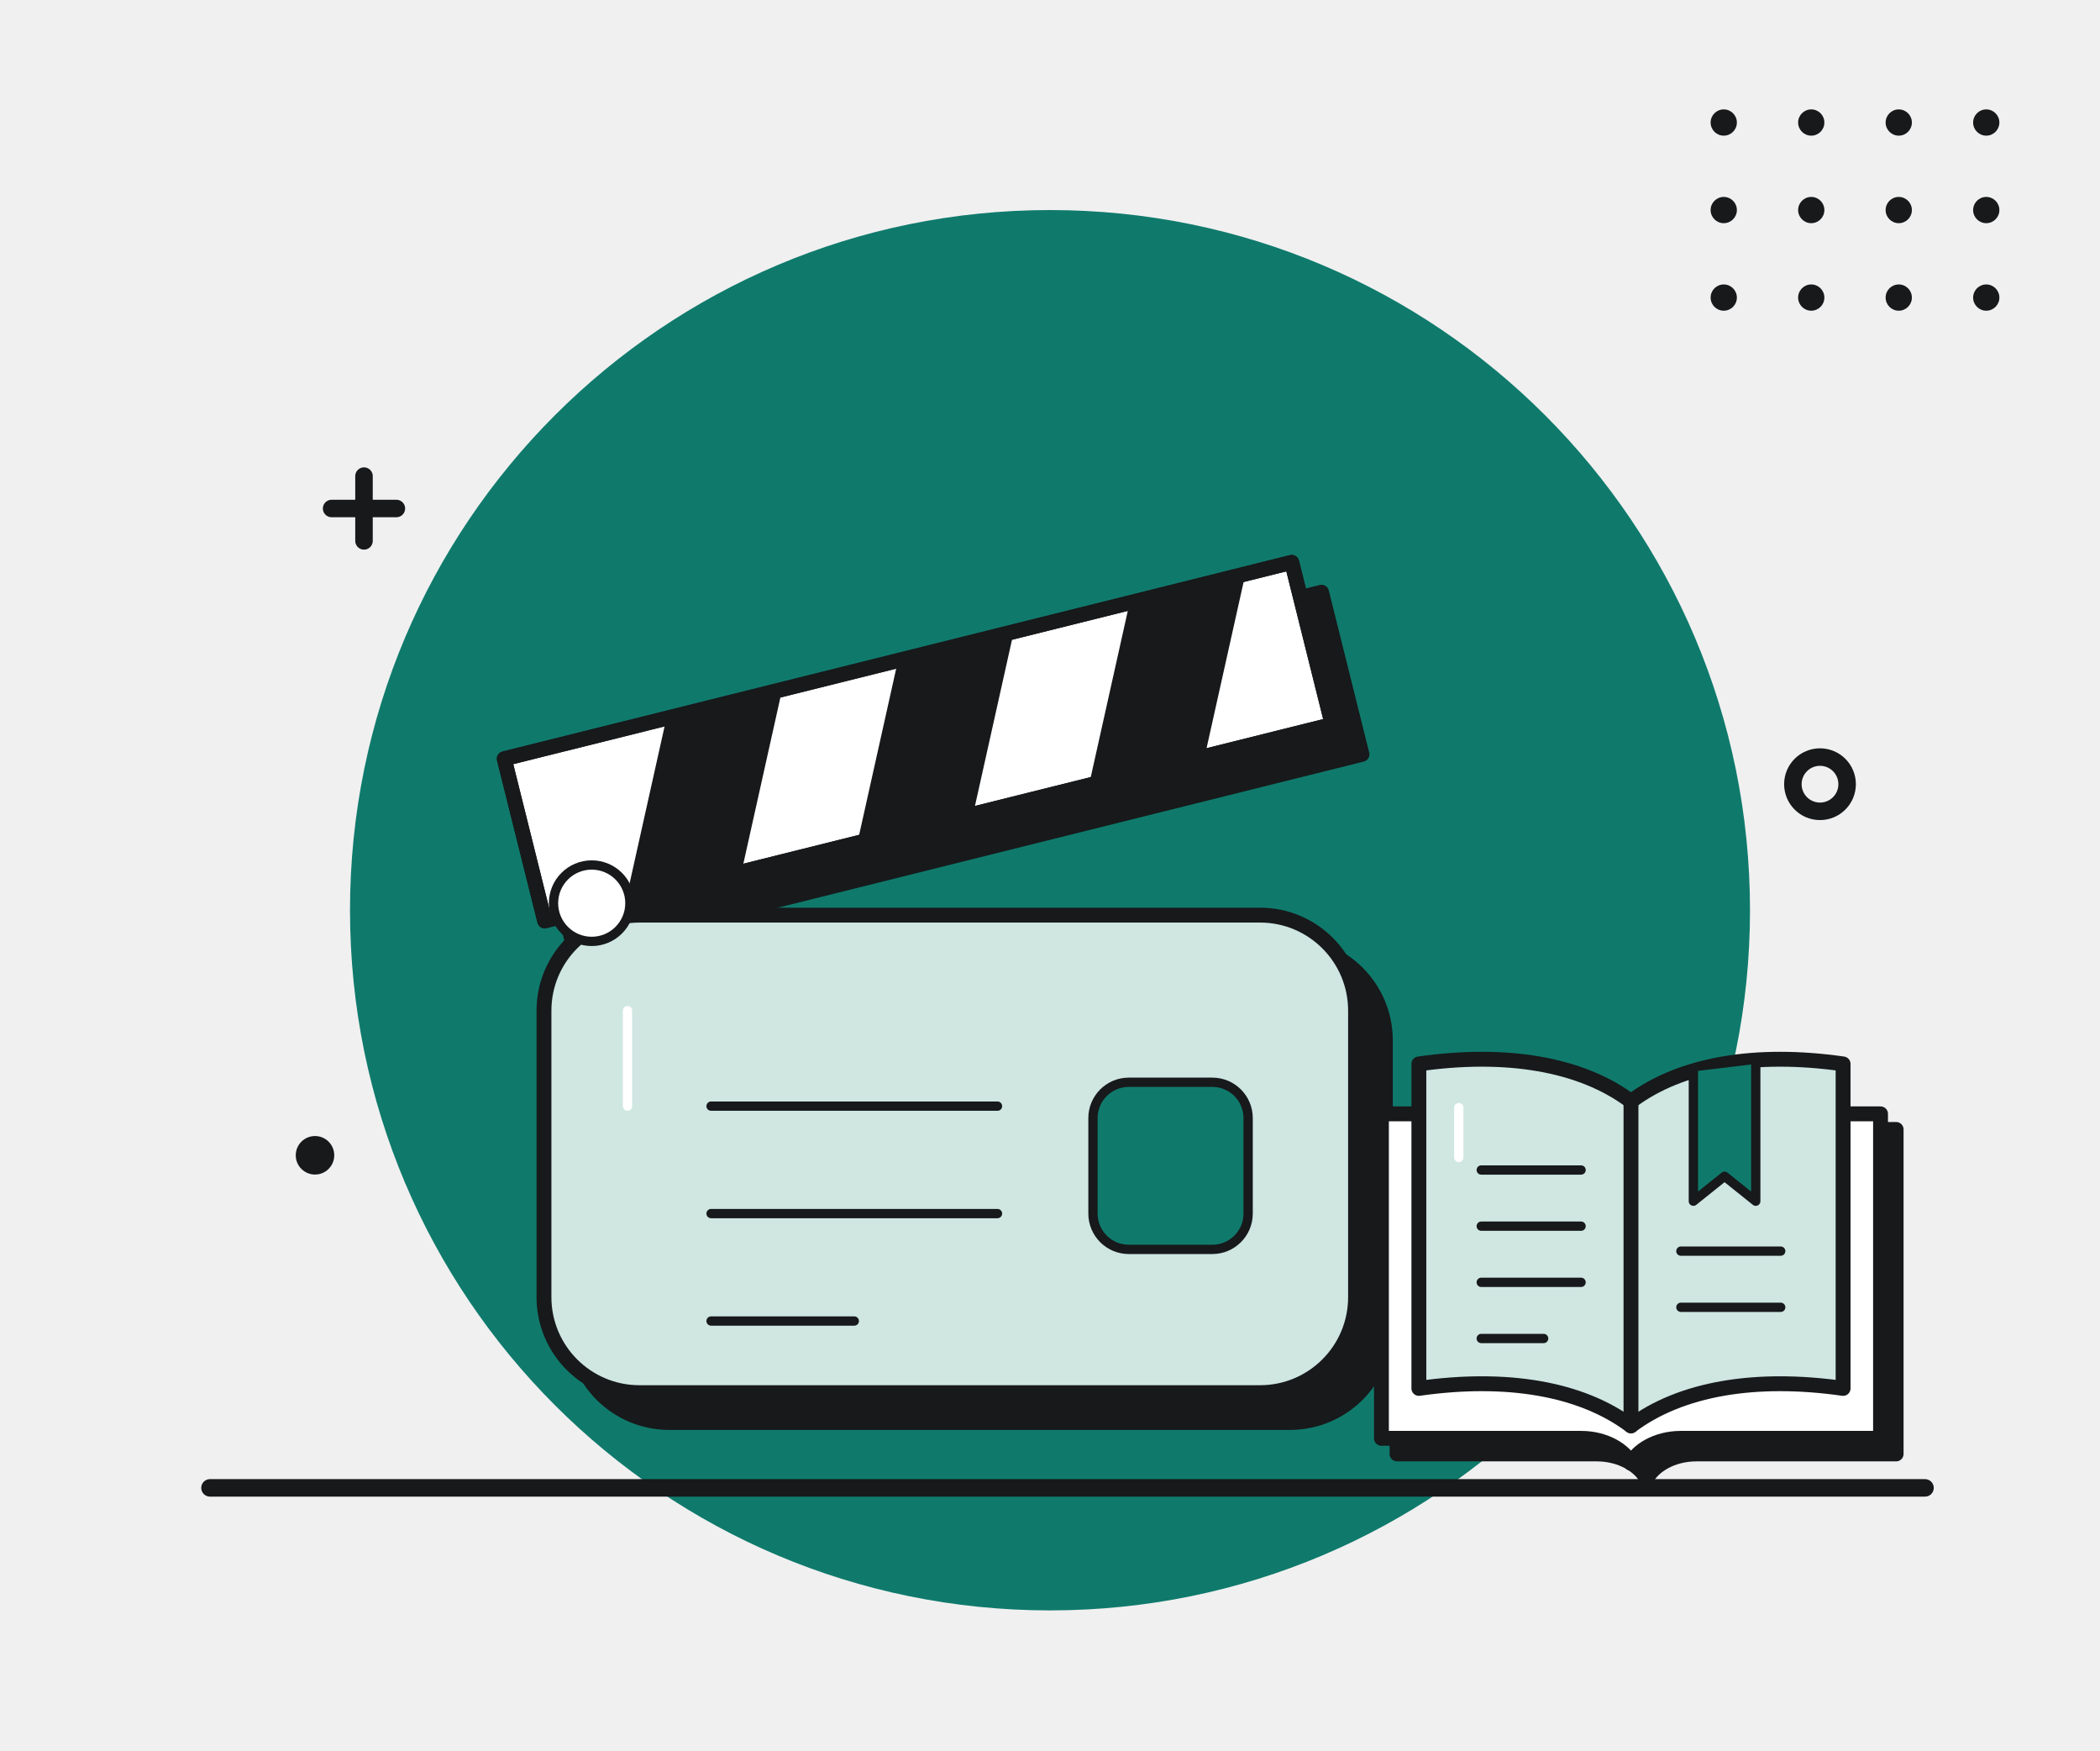
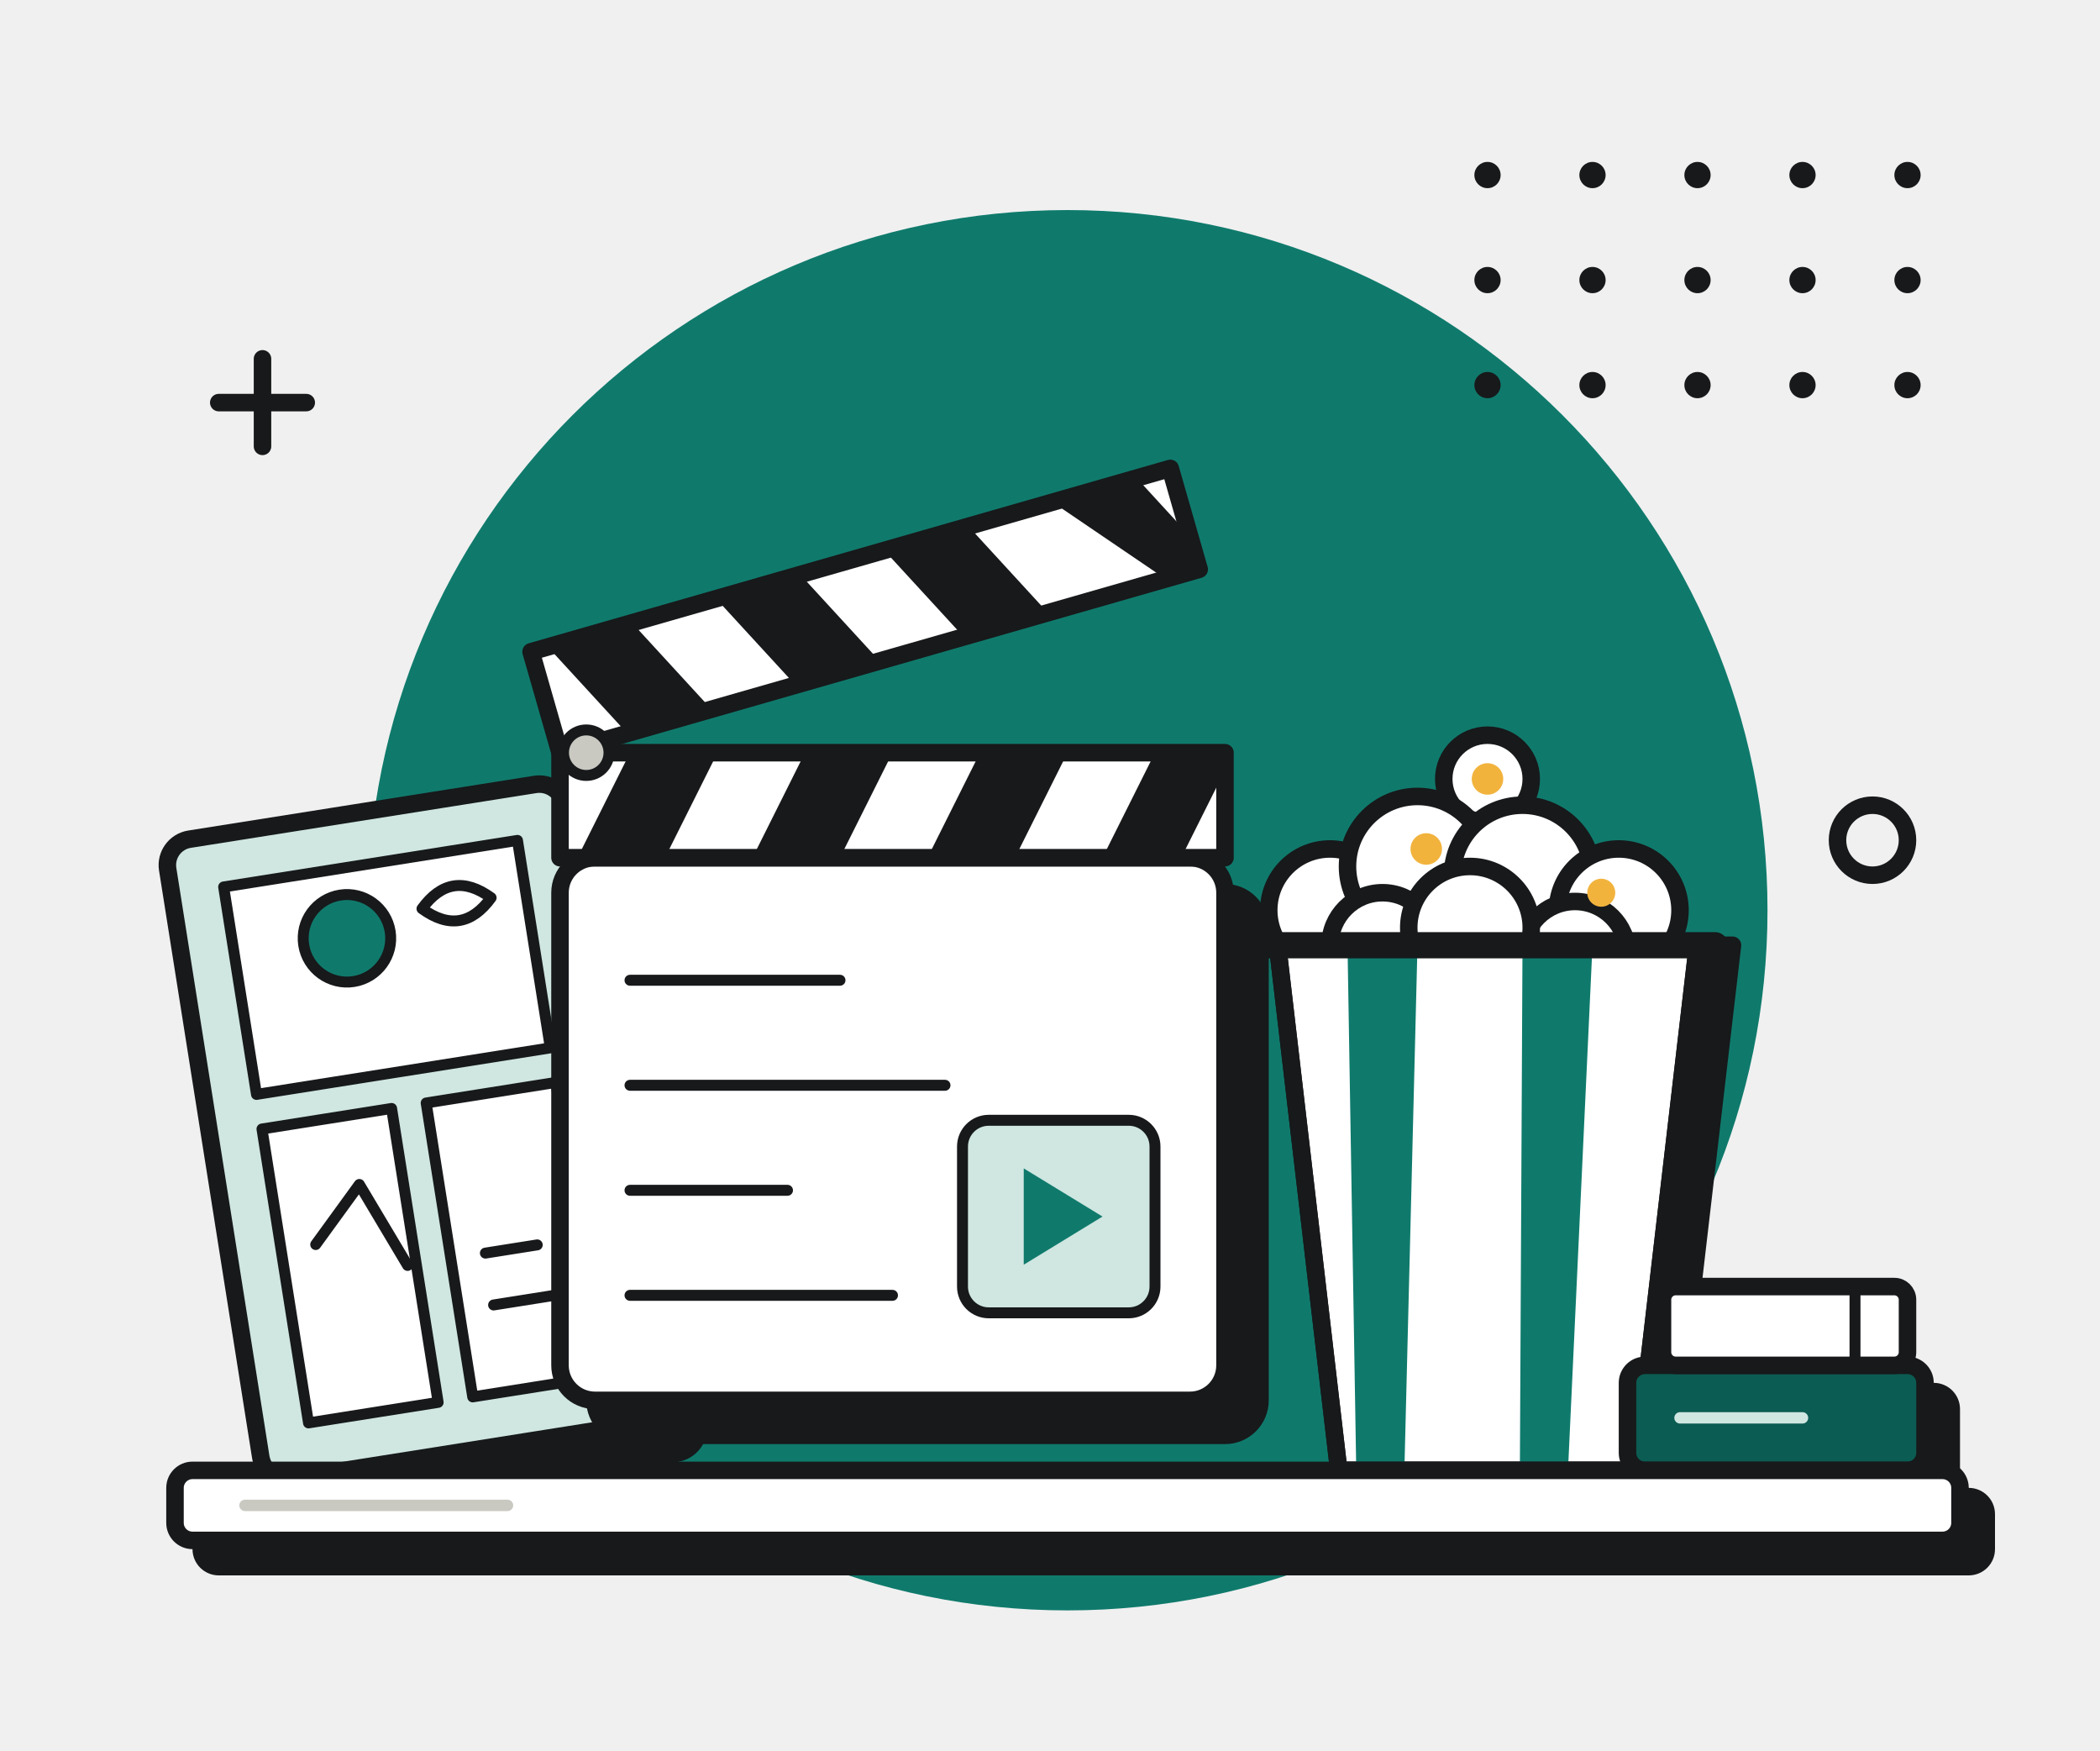
- <svg xmlns="http://www.w3.org/2000/svg" viewBox="0 0 240 200" role="img" aria-labelledby="dofilm-t">
-   <style>.dofilm-b{animation:dofilm-b 4.8s ease-in-out infinite alternate}@keyframes dofilm-b{from{transform:translateY(0)}to{transform:translateY(-2.5px)}}@media (prefers-reduced-motion:reduce){*{animation:none!important}}</style>
-   <circle cx="120" cy="104" r="80" fill="#0F7A6C" />
-   <path fill="#17191B" d="M195.5 14a1.5 1.5 0 1 0 3 0a1.5 1.5 0 1 0 -3 0M205.5 14a1.5 1.5 0 1 0 3 0a1.5 1.5 0 1 0 -3 0M215.5 14a1.5 1.5 0 1 0 3 0a1.5 1.5 0 1 0 -3 0M225.5 14a1.5 1.5 0 1 0 3 0a1.5 1.5 0 1 0 -3 0M195.5 24a1.5 1.5 0 1 0 3 0a1.5 1.5 0 1 0 -3 0M205.5 24a1.5 1.5 0 1 0 3 0a1.5 1.5 0 1 0 -3 0M215.5 24a1.5 1.5 0 1 0 3 0a1.5 1.5 0 1 0 -3 0M225.5 24a1.5 1.5 0 1 0 3 0a1.5 1.5 0 1 0 -3 0M195.5 34a1.5 1.5 0 1 0 3 0a1.5 1.5 0 1 0 -3 0M205.5 34a1.5 1.5 0 1 0 3 0a1.5 1.5 0 1 0 -3 0M215.5 34a1.5 1.5 0 1 0 3 0a1.5 1.5 0 1 0 -3 0M225.5 34a1.5 1.5 0 1 0 3 0a1.5 1.5 0 1 0 -3 0" />
-   <path fill="none" stroke="#17191B" stroke-width="2" stroke-linecap="round" d="M41.6 54.4v7.4M37.9 58.1h7.4" />
-   <circle cx="208.0" cy="89.6" r="3.1" fill="none" stroke="#17191B" stroke-width="2" />
-   <circle cx="36.0" cy="132.0" r="2.2" fill="#17191B" />
-   <path d="M24 170H220" fill="none" stroke="#17191B" stroke-width="2" stroke-linecap="round" />
-   <g transform="translate(45.8 50.0) scale(2.728)">
-     <g fill="none" stroke="#17191B" stroke-linecap="round" stroke-linejoin="round" stroke-width="2" style="stroke-width:0.623">
-       <g transform="translate(1.25 1.25)" fill="#17191B">
-         <rect x="6" y="20" width="34" height="20" rx="4" />
-         <path transform="rotate(-14 7 20)" d="M6 13H40V20H6Z" />
-       </g>
-       <rect fill="#CFE6E1" x="6" y="20" width="34" height="20" rx="4" style="fill:#CFE6E1" />
-       <path stroke="#FFFFFF" stroke-width="1.25" d="M9.5 24v4" style="stroke-width:0.389;stroke:#FFFFFF" />
-       <path stroke-width="1.25" d="M13 28H25M13 32.5H25M13 37H19" style="stroke-width:0.389" />
-       <rect fill="#0F7A6C" stroke-width="1.25" x="29" y="27" width="6.5" height="7" rx="1.5" style="stroke-width:0.389" />
-       <g class="i-clap" transform="rotate(-14 7 20)">
-         <path fill="#FFFFFF" d="M6 13H40V20H6Z" style="fill:#FFFFFF" />
-         <path fill="#17191B" stroke="none" d="M13 13h5l-3.5 7h-5ZM23 13h5l-3.5 7h-5ZM33 13h5l-3.5 7h-5Z" />
-         <path d="M6 13H40V20H6Z" />
-       </g>
-       <circle fill="#FFFFFF" stroke-width="1.25" cx="8" cy="19.5" r="1.6" style="fill:#FFFFFF;stroke-width:0.389" />
+ <svg xmlns="http://www.w3.org/2000/svg" viewBox="0 0 240 200" role="img" aria-labelledby="dfm-t">
+   <style>.dfm-k{stroke:#17191B;stroke-width:2;stroke-linejoin:round;stroke-linecap:round}.dfm-d{stroke:#17191B;stroke-width:1.25;stroke-linejoin:round;stroke-linecap:round}.dfm-clap{transform-box:view-box;transform-origin:64px 86px;animation:dfm-clap 6s ease-in-out infinite}@keyframes dfm-clap{0%,80%,100%{transform:rotate(0)}86%{transform:rotate(16deg)}89%{transform:rotate(11deg)}92%{transform:rotate(16deg)}}.dfm-pop{animation:dfm-pop 4s ease-in-out infinite}@keyframes dfm-pop{0%,60%,100%{transform:translateY(0)}72%{transform:translateY(-9px)}84%{transform:translateY(0)}}@media (prefers-reduced-motion:reduce){*{animation:none!important}}</style>
+   <circle cx="122" cy="104" r="80" fill="#0F7A6C" />
+   <path d="M168.5 20a1.5 1.5 0 1 0 3 0a1.5 1.5 0 1 0 -3 0M180.5 20a1.5 1.5 0 1 0 3 0a1.5 1.5 0 1 0 -3 0M192.5 20a1.5 1.5 0 1 0 3 0a1.5 1.5 0 1 0 -3 0M204.5 20a1.5 1.5 0 1 0 3 0a1.5 1.5 0 1 0 -3 0M216.5 20a1.5 1.5 0 1 0 3 0a1.5 1.5 0 1 0 -3 0M168.5 32a1.5 1.5 0 1 0 3 0a1.5 1.5 0 1 0 -3 0M180.5 32a1.5 1.5 0 1 0 3 0a1.5 1.5 0 1 0 -3 0M192.5 32a1.5 1.5 0 1 0 3 0a1.5 1.5 0 1 0 -3 0M204.5 32a1.5 1.5 0 1 0 3 0a1.5 1.5 0 1 0 -3 0M216.5 32a1.5 1.5 0 1 0 3 0a1.5 1.5 0 1 0 -3 0M168.5 44a1.5 1.5 0 1 0 3 0a1.5 1.5 0 1 0 -3 0M180.5 44a1.5 1.5 0 1 0 3 0a1.5 1.5 0 1 0 -3 0M192.5 44a1.5 1.5 0 1 0 3 0a1.5 1.5 0 1 0 -3 0M204.5 44a1.5 1.5 0 1 0 3 0a1.5 1.5 0 1 0 -3 0M216.5 44a1.5 1.5 0 1 0 3 0a1.5 1.5 0 1 0 -3 0" fill="#17191B" />
+   <path d="M30 41v10M25 46h10" fill="none" class="dfm-k" />
+   <circle cx="214" cy="96" r="4" fill="none" class="dfm-k" />
+   <g transform="rotate(-9 52 166)">
+     <path d="M33 92h40a3 3 0 0 1 3 3v68a3 3 0 0 1 -3 3h-40a3 3 0 0 1 -3 -3v-68a3 3 0 0 1 3 -3z" fill="#17191B" class="dfm-k" transform="translate(4 4)" />
+     <path d="M33 92h40a3 3 0 0 1 3 3v68a3 3 0 0 1 -3 3h-40a3 3 0 0 1 -3 -3v-68a3 3 0 0 1 3 -3z" fill="#CFE6E1" class="dfm-k" />
+     <path d="M36 98h34v24h-34ZM36 126h15v34h-15ZM55 126h15v34h-15Z" fill="#FFFFFF" class="dfm-d" />
+     <path d="M44 106a5 5 0 1 0 10 0a5 5 0 1 0 -10 0" fill="#0F7A6C" class="dfm-d" />
+     <path d="M58 104q4 -4 8 0q-4 4 -8 0" fill="#FFFFFF" class="dfm-d" />
+     <path d="M40 140l6 -6l4 10M59 150h8M59 144h6" fill="none" class="dfm-d" />
+   </g>
+   <rect x="68" y="102" width="76" height="62" rx="4" fill="#17191B" class="dfm-k" />
+   <rect x="64" y="98" width="76" height="62" rx="4" fill="#FFFFFF" class="dfm-k" />
+   <path d="M72 112h24M72 124h36M72 136h18M72 148h30" fill="none" class="dfm-d" />
+   <rect x="110" y="128" width="22" height="22" rx="3" fill="#CFE6E1" class="dfm-d" />
+   <path d="M117 133.5l9 5.5l-9 5.5Z" fill="#0F7A6C" />
+   <rect x="64" y="86" width="76" height="12" fill="#FFFFFF" />
+   <path d="M72 86h10l-6 12h-10ZM92 86h10l-6 12h-10ZM112 86h10l-6 12h-10ZM132 86h8v2l-5 10h-9Z" fill="#17191B" />
+   <rect x="64" y="86" width="76" height="12" fill="none" class="dfm-k" />
+   <g class="dfm-clap">
+     <g transform="rotate(-16 64 86)">
+       <rect x="64" y="74" width="76" height="12" fill="#FFFFFF" />
+       <path d="M66 74h10l6 12h-10ZM86 74h10l6 12h-10ZM106 74h10l6 12h-10ZM126 74h10l4 8v4h-4Z" fill="#17191B" />
+       <rect x="64" y="74" width="76" height="12" fill="none" class="dfm-k" />
    </g>
  </g>
-   <g class="dofilm-b">
-     <g transform="translate(153.6 107.3) scale(1.426)">
-       <g fill="none" stroke="#17191B" stroke-linecap="round" stroke-linejoin="round" stroke-width="2" style="stroke-width:1.192">
-         <g transform="translate(1.25 1.25)" fill="#17191B">
-           <path d="M3 14V40H19c2 0 3.5 1 4 2 .5-1 2-2 4-2H43V14Z" />
-         </g>
-         <path fill="#FFFFFF" d="M3 14V40H19c2 0 3.5 1 4 2 .5-1 2-2 4-2H43V14Z" style="fill:#FFFFFF" />
-         <path fill="#CFE6E1" d="M23 13C19 10 13 9 6 10V36C13 35 19 36 23 39 27 36 33 35 40 36V10C33 9 27 10 23 13Z" style="fill:#CFE6E1" />
-         <path d="M23 13V39" />
-         <path stroke="#FFFFFF" stroke-width="1.25" d="M9.2 13.5v4" style="stroke-width:0.745;stroke:#FFFFFF" />
-         <path stroke-width="1.25" d="M11 18.5H19M11 23H19M11 27.5H19M11 32H16M27 25H35M27 29.5H35" style="stroke-width:0.745" />
-         <path fill="#0F7A6C" stroke-width="1.25" d="M28 10.6V21l2.5-2 2.5 2V10" style="stroke-width:0.745" />
-       </g>
-     </g>
+   <circle cx="67" cy="86" r="2.6" fill="#C9C8C1" class="dfm-d" />
+   <g class="dfm-pop">
+     <circle cx="170" cy="89" r="5" fill="#FFFFFF" class="dfm-k" />
+     <circle cx="170" cy="89" r="1.8" fill="#F2B33D" />
  </g>
+   <circle cx="152" cy="104" r="7" fill="#FFFFFF" class="dfm-k" />
+   <circle cx="162" cy="99" r="8" fill="#FFFFFF" class="dfm-k" />
+   <circle cx="174" cy="100" r="8" fill="#FFFFFF" class="dfm-k" />
+   <circle cx="185" cy="104" r="7" fill="#FFFFFF" class="dfm-k" />
+   <circle cx="158" cy="108" r="6" fill="#FFFFFF" class="dfm-k" />
+   <circle cx="180" cy="109" r="6" fill="#FFFFFF" class="dfm-k" />
+   <circle cx="168" cy="106" r="7" fill="#FFFFFF" class="dfm-k" />
+   <circle cx="163" cy="97" r="1.8" fill="#F2B33D" />
+   <circle cx="183" cy="102" r="1.6" fill="#F2B33D" />
+   <path d="M146 108h48l-7 60h-34Z" fill="#17191B" class="dfm-k" transform="translate(4 0)" />
+   <path d="M146 108h48l-7 60h-34Z" fill="#FFFFFF" class="dfm-k" />
+   <path d="M154 108h8l-1.5 60h-5.5ZM174 108h8l-2.8 60h-5.5Z" fill="#0F7A6C" />
+   <path d="M146 108h48l-7 60h-34Z" fill="none" class="dfm-k" />
+   <path d="M144 108h52" fill="none" stroke="#17191B" stroke-width="3" stroke-linecap="round" stroke-linejoin="round" />
+   <rect x="189" y="159" width="34" height="12" rx="2" fill="#17191B" class="dfm-k" />
+   <rect x="186" y="156" width="34" height="12" rx="2" fill="#0B5C52" class="dfm-k" />
+   <path d="M192 162h14" fill="none" stroke="#CFE6E1" stroke-width="1.3" stroke-linecap="round" stroke-linejoin="round" />
+   <rect x="190" y="147" width="28" height="9" rx="1.5" fill="#FFFFFF" class="dfm-k" />
+   <path d="M212 147v9" fill="none" class="dfm-d" />
+   <rect x="23" y="171" width="204" height="8" rx="2" fill="#17191B" class="dfm-k" />
+   <rect x="20" y="168" width="204" height="8" rx="2" fill="#FFFFFF" class="dfm-k" />
+   <path d="M28 172h30" fill="none" stroke="#C9C8C1" stroke-width="1.3" stroke-linecap="round" stroke-linejoin="round" />
</svg>
